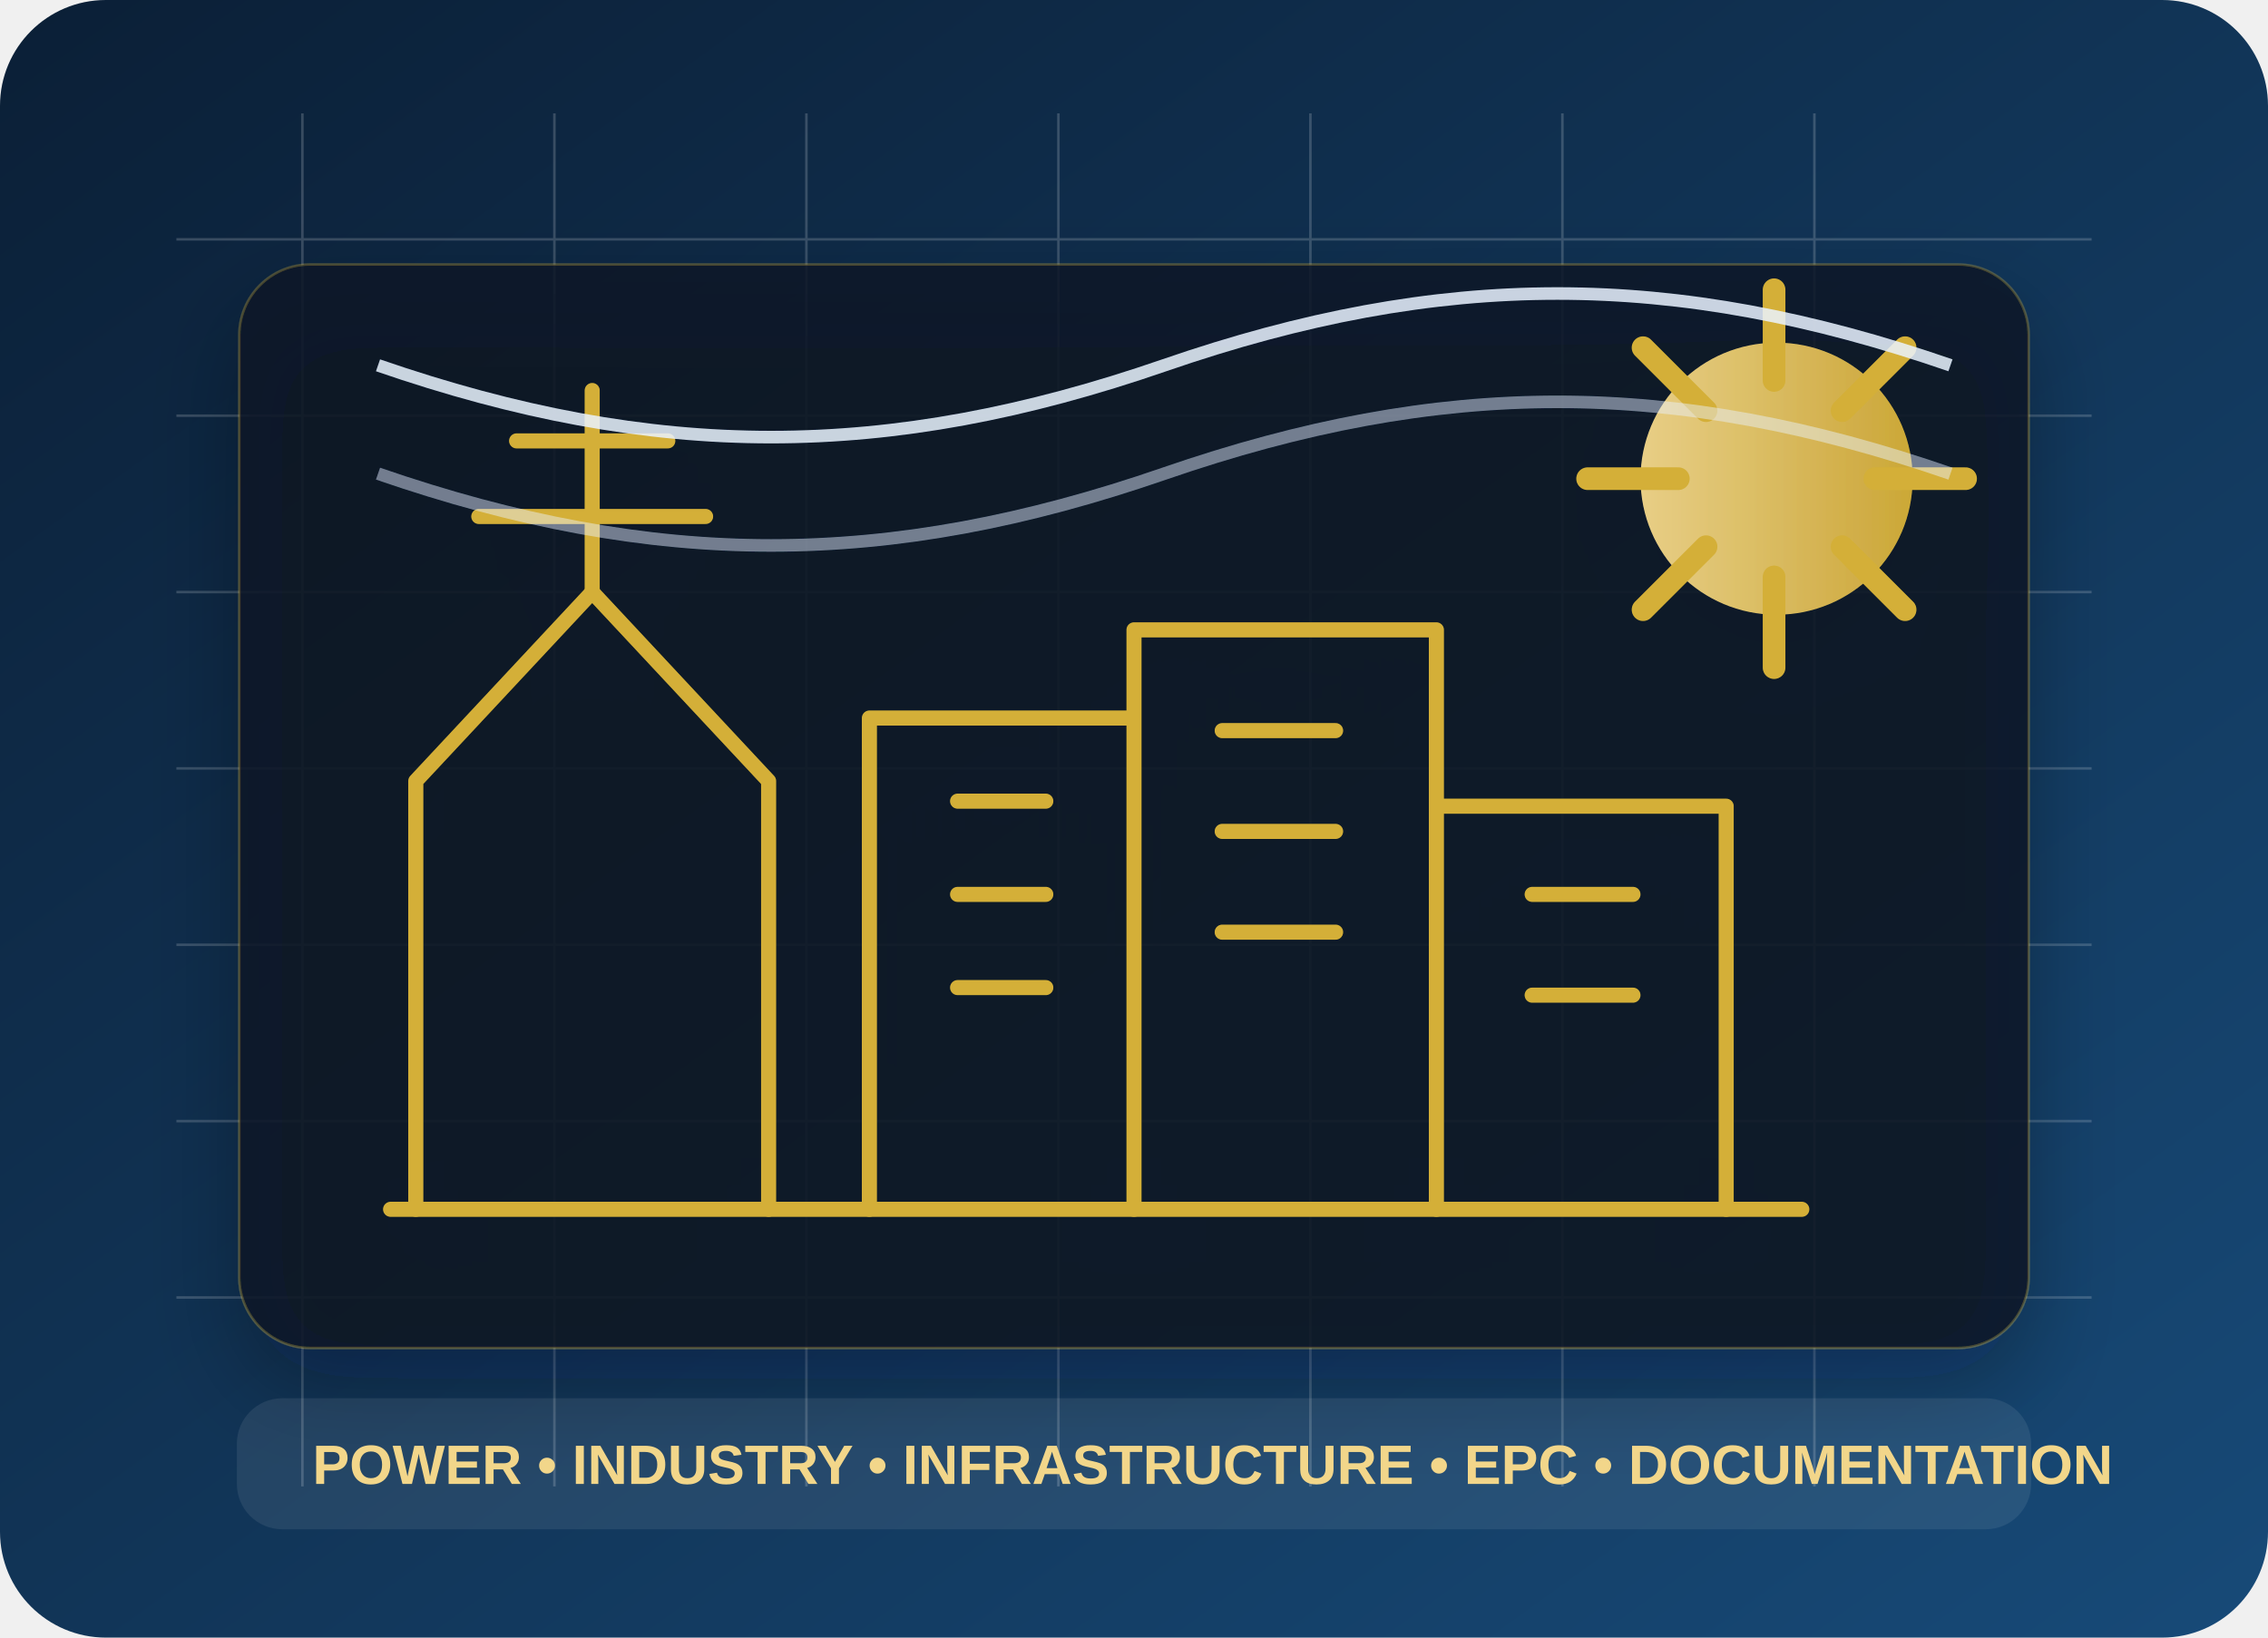
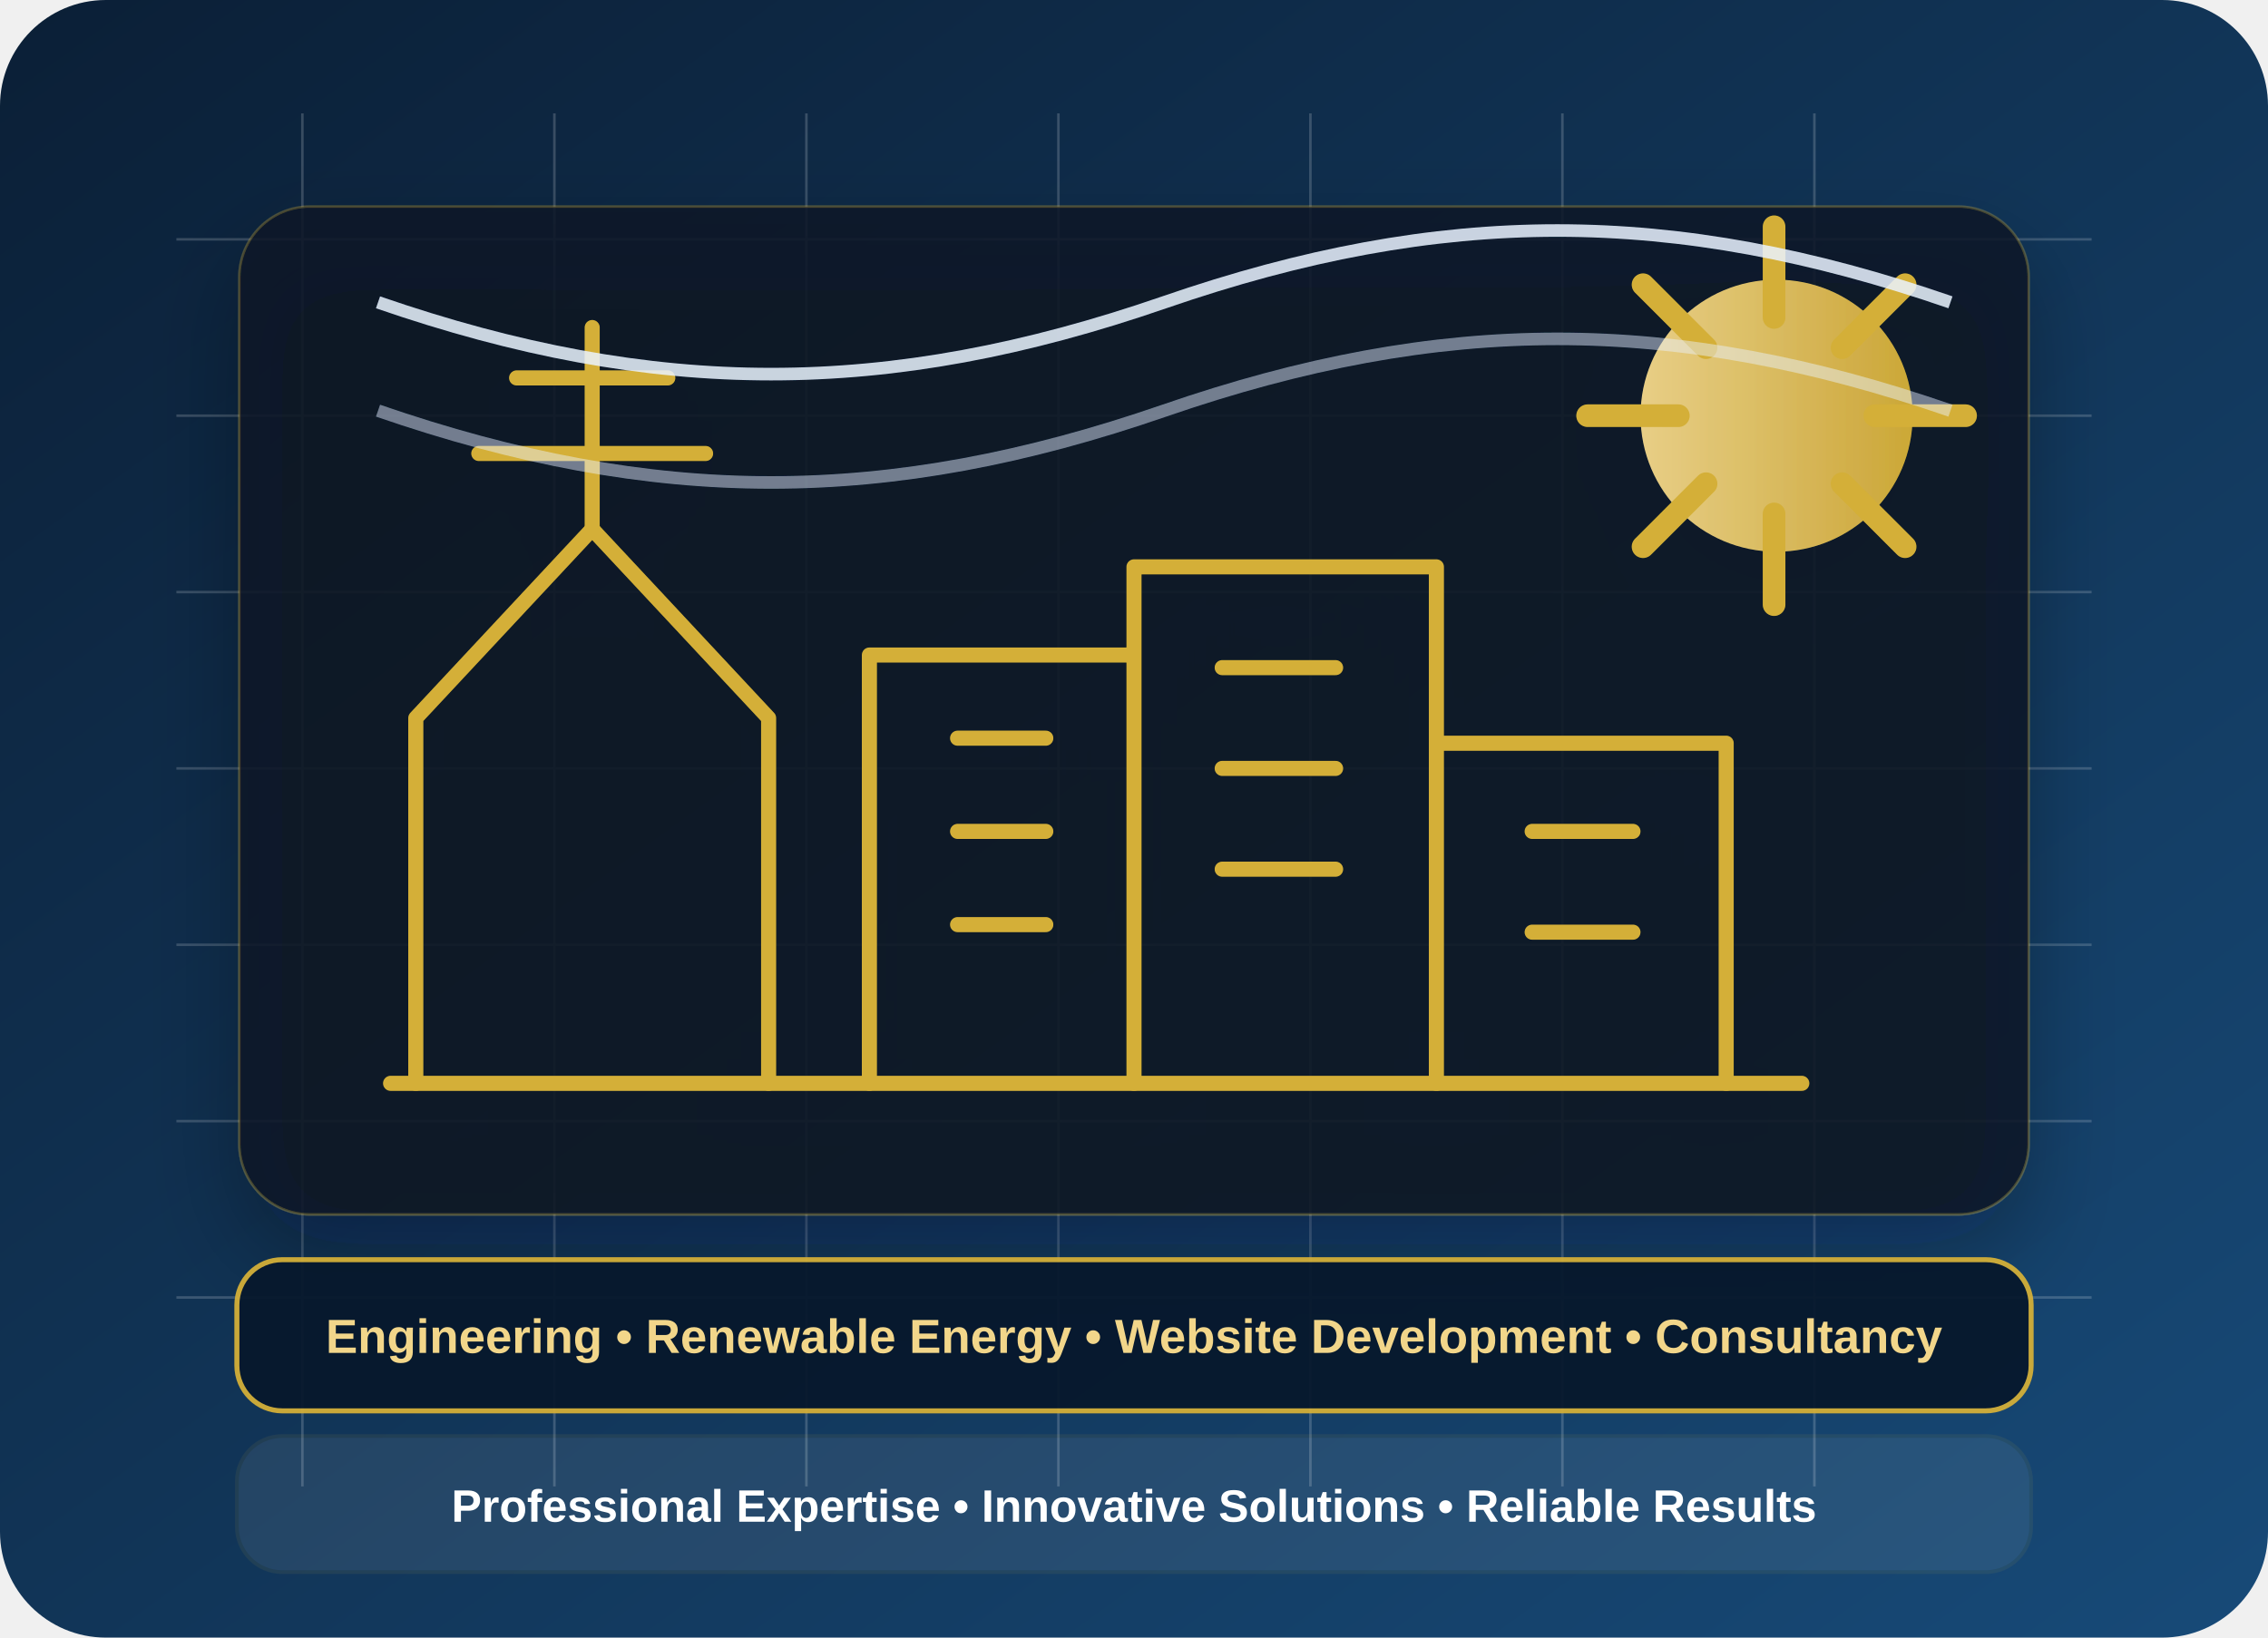
- <svg xmlns="http://www.w3.org/2000/svg" viewBox="0 0 900 650" role="img" aria-label="Premium engineering illustration showing power, industry and infrastructure">
+ <svg xmlns="http://www.w3.org/2000/svg" viewBox="0 0 900 650" role="img" aria-label="KETCO engineering illustration: Engineering, Renewable Energy, Website Development and Consultancy">
  <defs>
    <linearGradient id="g1" x1="0" x2="1" y1="0" y2="1">
      <stop stop-color="#0b1f36" />
      <stop offset="1" stop-color="#174a78" />
    </linearGradient>
    <linearGradient id="gold" x1="0" x2="1">
      <stop stop-color="#f2d68a" />
      <stop offset="1" stop-color="#d4af37" />
    </linearGradient>
    <filter id="shadow" x="-20%" y="-20%" width="140%" height="140%">
      <feDropShadow dx="0" dy="16" stdDeviation="18" flood-color="#03101e" flood-opacity=".35" />
    </filter>
  </defs>
  <rect width="900" height="650" rx="42" fill="url(#g1)" />
  <g opacity=".18" stroke="#fff" fill="none">
    <path d="M70 95H830M70 165H830M70 235H830M70 305H830M70 375H830M70 445H830M70 515H830" />
    <path d="M120 45V590M220 45V590M320 45V590M420 45V590M520 45V590M620 45V590M720 45V590" />
  </g>
  <g filter="url(#shadow)">
-     <rect x="95" y="105" width="710" height="430" rx="28" fill="#071426" opacity=".85" stroke="#d4af37" stroke-opacity=".35" />
+     <rect x="95" y="82" width="710" height="400" rx="28" fill="#071426" opacity=".85" stroke="#d4af37" stroke-opacity=".35" />
    <g fill="none" stroke="#d4af37" stroke-width="6" stroke-linecap="round" stroke-linejoin="round">
-       <path d="M165 480V310l70-75 70 75v170" />
-       <path d="M235 235v-80M205 175h60M190 205h90" />
-       <path d="M345 480V285h105v195M450 480V250h120v230M570 480V320h115v160" />
-       <path d="M380 318h35M380 355h35M380 392h35M485 290h45M485 330h45M485 370h45M608 355h40M608 395h40" />
-       <path d="M155 480h560" />
+       <path d="M165 430V285l70-75 70 75v145" />
+       <path d="M235 210v-80M205 150h60M190 180h90" />
+       <path d="M345 430V260h105v170M450 430V225h120v205M570 430V295h115v135" />
+       <path d="M380 293h35M380 330h35M380 367h35M485 265h45M485 305h45M485 345h45M608 330h40M608 370h40" />
+       <path d="M155 430h560" />
    </g>
    <g fill="url(#gold)">
-       <circle cx="705" cy="190" r="54" opacity=".95" />
-       <path d="M704 115v36M704 229v36M630 190h36M744 190h36M652 138l25 25M731 217l25 25M756 138l-25 25M677 217l-25 25" stroke="#d4af37" stroke-width="9" stroke-linecap="round" />
+       <circle cx="705" cy="165" r="54" opacity=".95" />
+       <path d="M704 90v36M704 204v36M630 165h36M744 165h36M652 113l25 25M731 192l25 25M756 113l-25 25M677 192l-25 25" stroke="#d4af37" stroke-width="9" stroke-linecap="round" />
    </g>
    <g stroke="#eaf3ff" stroke-width="5" fill="none" opacity=".85">
-       <path d="M150 145c110 38 202 38 312 0s202-38 312 0" />
-       <path d="M150 188c110 38 202 38 312 0s202-38 312 0" opacity=".55" />
+       <path d="M150 120c110 38 202 38 312 0s202-38 312 0" />
+       <path d="M150 163c110 38 202 38 312 0s202-38 312 0" opacity=".55" />
    </g>
  </g>
-   <g transform="translate(94 555)">
-     <rect width="712" height="52" rx="18" fill="#fff" opacity=".08" />
-     <text x="30" y="34" fill="#f2d68a" font-size="22" font-family="Arial, sans-serif" font-weight="700">POWER • INDUSTRY • INFRASTRUCTURE • EPC • DOCUMENTATION</text>
+   <g transform="translate(94 500)">
+     <rect width="712" height="60" rx="18" fill="#06172c" opacity=".94" stroke="#d4af37" stroke-width="2" />
+     <text x="356" y="37" text-anchor="middle" fill="#f2d68a" font-size="19" font-family="Arial, sans-serif" font-weight="700">
+       Engineering • Renewable Energy • Website Development • Consultancy
+     </text>
+   </g>
+   <g transform="translate(94 570)">
+     <rect width="712" height="54" rx="18" fill="#ffffff" opacity=".08" stroke="#d4af37" stroke-width="1.5" />
+     <text x="356" y="34" text-anchor="middle" fill="#ffffff" font-size="18" font-family="Arial, sans-serif" font-weight="700">
+       Professional Expertise • Innovative Solutions • Reliable Results
+     </text>
  </g>
</svg>
